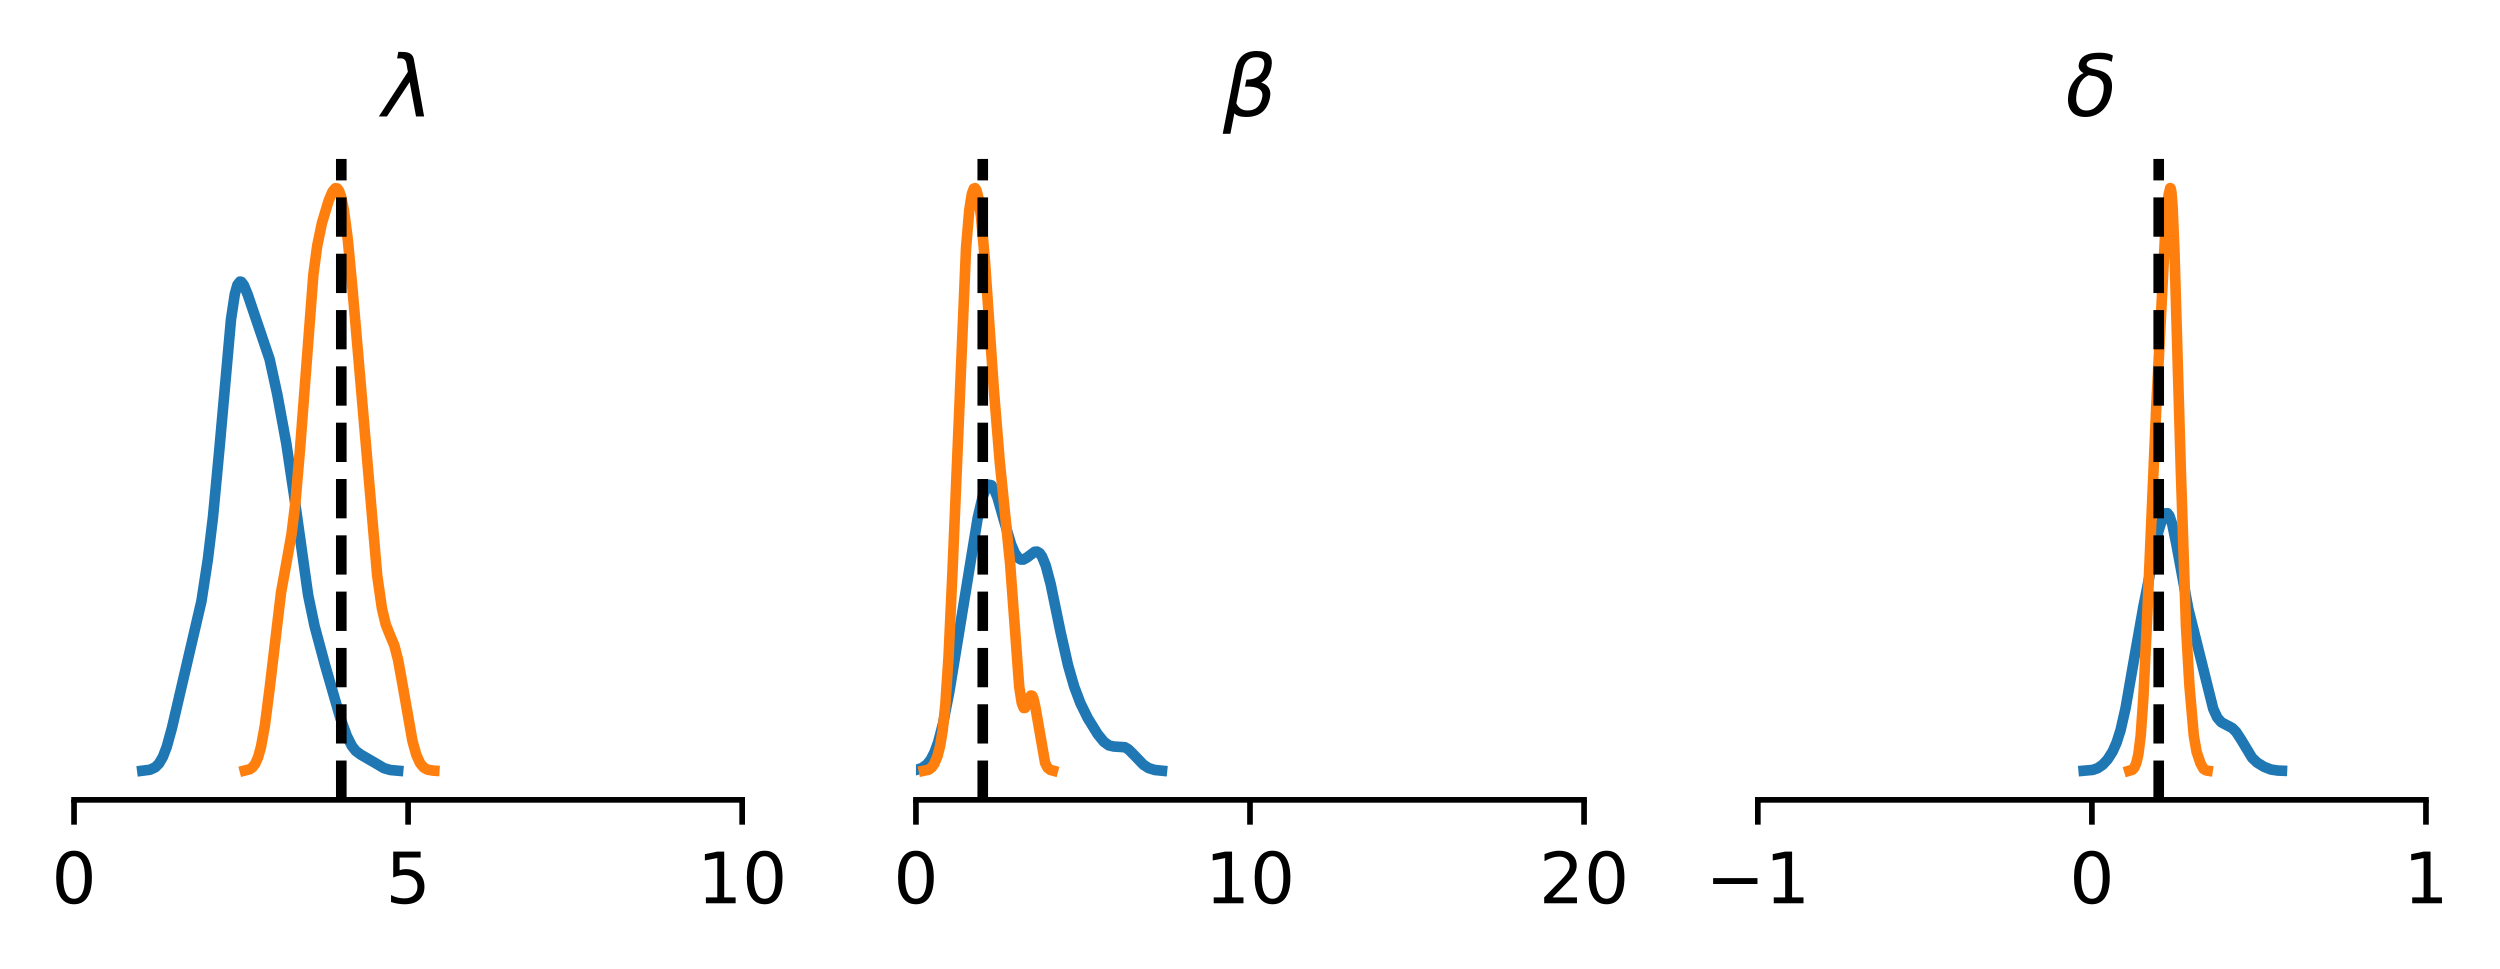
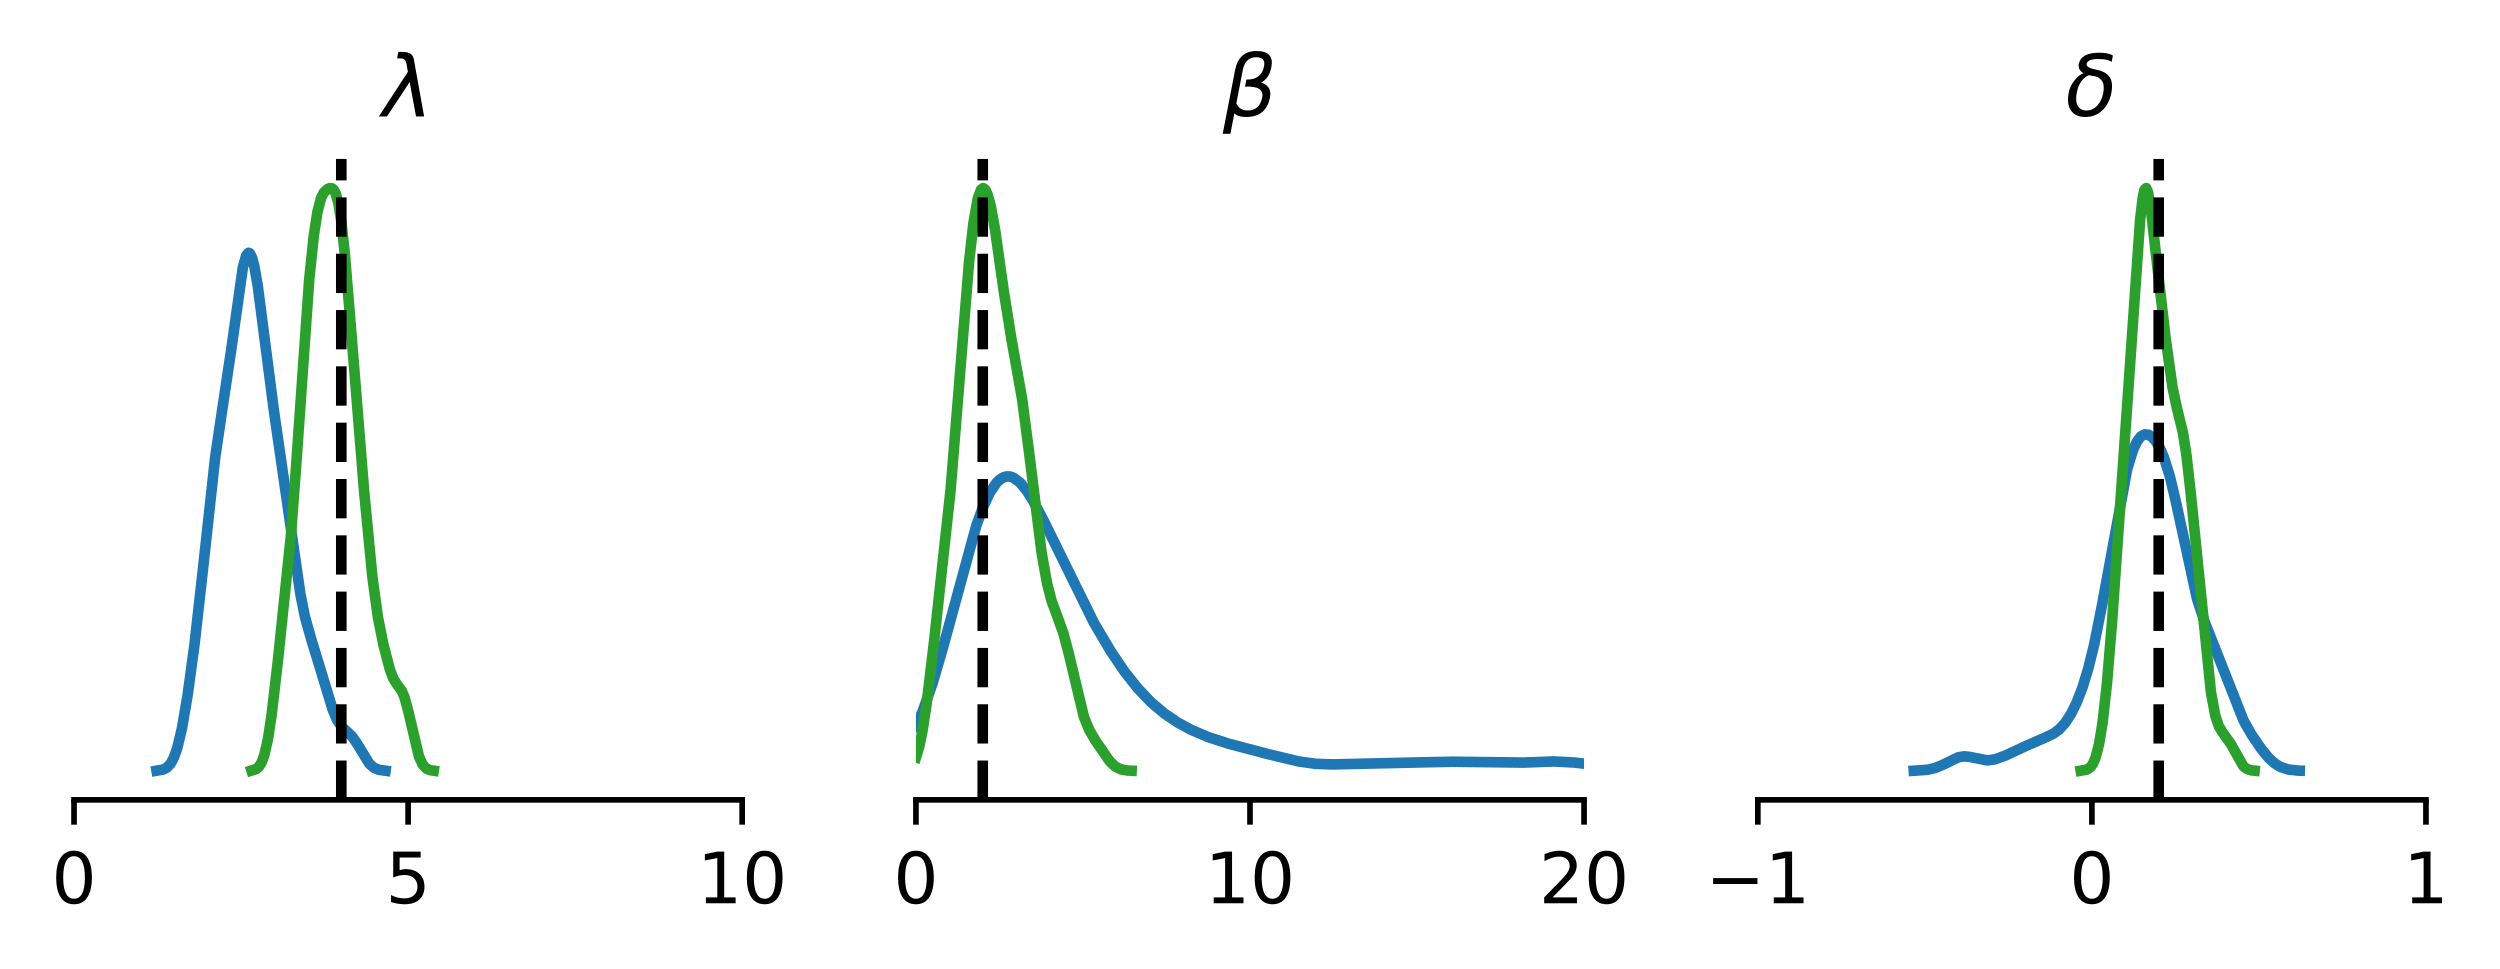
<svg xmlns="http://www.w3.org/2000/svg" xmlns:xlink="http://www.w3.org/1999/xlink" height="500pt" version="1.1" viewBox="0 0 352.8 136.8" width="1290pt">
  <defs>
    <style type="text/css">
*{stroke-linecap:butt;stroke-linejoin:round;}
  </style>
  </defs>
  <g id="figure_1">
    <g id="patch_1">
-       <path d="M 0 136.8 L 352.8 136.8 L 352.8 0 L 0 0 z " style="fill:none;" />
+       <path d="M 0 136.8  L 352.8 136.8  L 352.8 0  L 0 0  z " style="fill:none;" />
    </g>
    <g id="axes_1">
      <g id="patch_2">
-         <path d="M 10.381 112.922 L 104.705 112.922 L 104.705 22.44 L 10.381 22.44 z " style="fill:none;" />
+         <path d="M 10.381 112.922  L 104.705 112.922  L 104.705 22.44  L 10.381 22.44  z " style="fill:none;" />
      </g>
      <g id="matplotlib.axis_1">
        <g id="xtick_1">
          <g id="line2d_1">
            <defs>
-               <path d="M 0 0 L 0 3.5 " id="m360f868e45" style="stroke:#000000;stroke-width:0.8;" />
-             </defs>
-             <g>
-               <use style="stroke:#000000;stroke-width:0.8;" x="10.381" xlink:href="#m360f868e45" y="112.922" />
+               <path d="M 0 0  L 0 3.5  " id="m3b1714f06a" style="stroke:#000000;stroke-width:0.8;" />
+             </defs>
+             <g>
+               <use style="stroke:#000000;stroke-width:0.8;" x="10.381" xlink:href="#m3b1714f06a" y="112.922" />
            </g>
          </g>
          <g id="text_1">
            <defs>
-               <path d="M 31.781 66.406 Q 24.172 66.406 20.328 58.906 Q 16.5 51.422 16.5 36.375 Q 16.5 21.391 20.328 13.891 Q 24.172 6.391 31.781 6.391 Q 39.453 6.391 43.281 13.891 Q 47.125 21.391 47.125 36.375 Q 47.125 51.422 43.281 58.906 Q 39.453 66.406 31.781 66.406 z M 31.781 74.219 Q 44.047 74.219 50.516 64.516 Q 56.984 54.828 56.984 36.375 Q 56.984 17.969 50.516 8.266 Q 44.047 -1.422 31.781 -1.422 Q 19.531 -1.422 13.062 8.266 Q 6.594 17.969 6.594 36.375 Q 6.594 54.828 13.062 64.516 Q 19.531 74.219 31.781 74.219 z " id="DejaVuSans-48" />
+               <path d="M 31.781 66.406  Q 24.172 66.406 20.328 58.906  Q 16.5 51.422 16.5 36.375  Q 16.5 21.391 20.328 13.891  Q 24.172 6.391 31.781 6.391  Q 39.453 6.391 43.281 13.891  Q 47.125 21.391 47.125 36.375  Q 47.125 51.422 43.281 58.906  Q 39.453 66.406 31.781 66.406  z M 31.781 74.219  Q 44.047 74.219 50.516 64.516  Q 56.984 54.828 56.984 36.375  Q 56.984 17.969 50.516 8.266  Q 44.047 -1.422 31.781 -1.422  Q 19.531 -1.422 13.062 8.266  Q 6.594 17.969 6.594 36.375  Q 6.594 54.828 13.062 64.516  Q 19.531 74.219 31.781 74.219  z " id="DejaVuSans-48" />
            </defs>
            <g transform="translate(7.2 127.5203)scale(0.1 -0.1)">
              <use xlink:href="#DejaVuSans-48" />
            </g>
          </g>
        </g>
        <g id="xtick_2">
          <g id="line2d_2">
            <g>
-               <use style="stroke:#000000;stroke-width:0.8;" x="57.543" xlink:href="#m360f868e45" y="112.922" />
+               <use style="stroke:#000000;stroke-width:0.8;" x="57.543" xlink:href="#m3b1714f06a" y="112.922" />
            </g>
          </g>
          <g id="text_2">
            <defs>
-               <path d="M 10.797 72.906 L 49.516 72.906 L 49.516 64.594 L 19.828 64.594 L 19.828 46.734 Q 21.969 47.469 24.109 47.828 Q 26.266 48.188 28.422 48.188 Q 40.625 48.188 47.75 41.5 Q 54.891 34.812 54.891 23.391 Q 54.891 11.625 47.562 5.094 Q 40.234 -1.422 26.906 -1.422 Q 22.312 -1.422 17.547 -0.641 Q 12.797 0.141 7.719 1.703 L 7.719 11.625 Q 12.109 9.234 16.797 8.062 Q 21.484 6.891 26.703 6.891 Q 35.156 6.891 40.078 11.328 Q 45.016 15.766 45.016 23.391 Q 45.016 31 40.078 35.438 Q 35.156 39.891 26.703 39.891 Q 22.75 39.891 18.812 39.016 Q 14.891 38.141 10.797 36.281 z " id="DejaVuSans-53" />
+               <path d="M 10.797 72.906  L 49.516 72.906  L 49.516 64.594  L 19.828 64.594  L 19.828 46.734  Q 21.969 47.469 24.109 47.828  Q 26.266 48.188 28.422 48.188  Q 40.625 48.188 47.75 41.5  Q 54.891 34.812 54.891 23.391  Q 54.891 11.625 47.562 5.094  Q 40.234 -1.422 26.906 -1.422  Q 22.312 -1.422 17.547 -0.641  Q 12.797 0.141 7.719 1.703  L 7.719 11.625  Q 12.109 9.234 16.797 8.062  Q 21.484 6.891 26.703 6.891  Q 35.156 6.891 40.078 11.328  Q 45.016 15.766 45.016 23.391  Q 45.016 31 40.078 35.438  Q 35.156 39.891 26.703 39.891  Q 22.75 39.891 18.812 39.016  Q 14.891 38.141 10.797 36.281  z " id="DejaVuSans-53" />
            </defs>
            <g transform="translate(54.36172 127.5203)scale(0.1 -0.1)">
              <use xlink:href="#DejaVuSans-53" />
            </g>
          </g>
        </g>
        <g id="xtick_3">
          <g id="line2d_3">
            <g>
-               <use style="stroke:#000000;stroke-width:0.8;" x="104.705" xlink:href="#m360f868e45" y="112.922" />
+               <use style="stroke:#000000;stroke-width:0.8;" x="104.705" xlink:href="#m3b1714f06a" y="112.922" />
            </g>
          </g>
          <g id="text_3">
            <defs>
-               <path d="M 12.406 8.297 L 28.516 8.297 L 28.516 63.922 L 10.984 60.406 L 10.984 69.391 L 28.422 72.906 L 38.281 72.906 L 38.281 8.297 L 54.391 8.297 L 54.391 0 L 12.406 0 z " id="DejaVuSans-49" />
+               <path d="M 12.406 8.297  L 28.516 8.297  L 28.516 63.922  L 10.984 60.406  L 10.984 69.391  L 28.422 72.906  L 38.281 72.906  L 38.281 8.297  L 54.391 8.297  L 54.391 0  L 12.406 0  z " id="DejaVuSans-49" />
            </defs>
            <g transform="translate(98.34219 127.5203)scale(0.1 -0.1)">
              <use xlink:href="#DejaVuSans-49" />
              <use x="63.623" xlink:href="#DejaVuSans-48" />
            </g>
          </g>
        </g>
      </g>
      <g id="matplotlib.axis_2" />
      <g id="line2d_4">
-         <path clip-path="url(#pbfbeec56a4)" d="M 20.017 108.808 L 21.106 108.67 L 21.832 108.333 L 22.377 107.79 L 22.921 106.86 L 23.466 105.446 L 24.192 102.814 L 28.366 84.879 L 29.274 78.965 L 30 72.952 L 30.907 63.337 L 32.541 45.077 L 33.085 41.496 L 33.448 40.214 L 33.811 39.756 L 33.993 39.79 L 34.356 40.265 L 34.9 41.6 L 37.986 50.701 L 39.075 55.689 L 40.345 62.595 L 41.434 69.862 L 43.431 84.025 L 44.338 88.378 L 45.79 93.795 L 47.968 101.347 L 48.876 103.86 L 49.602 105.31 L 50.147 106.009 L 50.873 106.544 L 52.869 107.7 L 54.14 108.449 L 55.047 108.71 L 56.136 108.809 L 56.136 108.809 " style="fill:none;stroke:#1f77b4;stroke-linecap:square;stroke-width:1.5;" />
+         <path clip-path="url(#pa62125bbc9)" d="M 22.03 108.806  L 23.005 108.632  L 23.492 108.368  L 23.979 107.858  L 24.466 106.975  L 24.954 105.598  L 25.604 102.878  L 26.416 98.145  L 27.39 90.97  L 28.527 80.845  L 30.314 64.51  L 31.289 57.93  L 32.588 49.262  L 34.213 37.772  L 34.7 36.051  L 35.025 35.689  L 35.187 35.756  L 35.512 36.378  L 35.837 37.607  L 36.324 40.408  L 37.136 46.678  L 38.598 57.998  L 41.197 75.98  L 42.334 83.86  L 42.984 87.098  L 43.796 90.006  L 45.745 96.392  L 46.882 100.137  L 47.532 101.673  L 48.182 102.637  L 48.994 103.354  L 49.644 103.983  L 50.294 104.916  L 52.08 107.828  L 52.73 108.392  L 53.38 108.673  L 54.354 108.809  L 54.354 108.809  " style="fill:none;stroke:#1f77b4;stroke-linecap:square;stroke-width:1.5;" />
      </g>
      <g id="line2d_5">
-         <path clip-path="url(#pbfbeec56a4)" d="M 34.492 108.782 L 35.164 108.611 L 35.567 108.335 L 35.97 107.806 L 36.373 106.885 L 36.777 105.427 L 37.314 102.48 L 37.986 97.261 L 39.6 83.679 L 40.406 79.221 L 41.078 75.456 L 41.616 71.122 L 42.288 63.366 L 44.17 38.752 L 44.708 34.713 L 45.38 31.489 L 46.321 28.358 L 46.858 27.068 L 47.262 26.583 L 47.53 26.601 L 47.799 26.959 L 48.068 27.704 L 48.471 29.614 L 49.009 33.649 L 49.681 40.687 L 53.176 81.224 L 53.848 85.895 L 54.386 88.161 L 54.924 89.507 L 55.596 91.118 L 56.133 93.189 L 56.805 96.915 L 58.15 104.577 L 58.687 106.526 L 59.225 107.729 L 59.763 108.369 L 60.3 108.661 L 61.107 108.8 L 61.241 108.808 L 61.241 108.808 " style="fill:none;stroke:#ff7f0e;stroke-linecap:square;stroke-width:1.5;" />
+         <path clip-path="url(#pa62125bbc9)" d="M 35.435 108.783  L 36.081 108.583  L 36.469 108.263  L 36.856 107.653  L 37.244 106.605  L 37.761 104.307  L 38.278 100.89  L 39.183 93.08  L 40.993 75.661  L 41.768 65.323  L 43.578 39.529  L 44.224 33.309  L 44.741 29.923  L 45.258 27.944  L 45.646 27.18  L 46.163 26.694  L 46.551 26.553  L 46.81 26.595  L 47.068 26.824  L 47.327 27.327  L 47.714 28.775  L 48.102 31.201  L 48.619 35.934  L 49.524 46.942  L 51.334 69.382  L 52.497 81.43  L 53.273 87.102  L 54.048 90.978  L 54.953 94.46  L 55.47 95.83  L 55.987 96.644  L 56.633 97.506  L 57.021 98.404  L 57.538 100.297  L 59.089 106.851  L 59.606 107.948  L 60.123 108.499  L 60.64 108.727  L 61.157 108.805  L 61.157 108.805  " style="fill:none;stroke:#2ca02c;stroke-linecap:square;stroke-width:1.5;" />
      </g>
      <g id="line2d_6">
-         <path clip-path="url(#pbfbeec56a4)" d="M 48.111 112.922 L 48.111 22.44 " style="fill:none;stroke:#000000;stroke-dasharray:5.55,2.4;stroke-dashoffset:0;stroke-width:1.5;" />
+         <path clip-path="url(#pa62125bbc9)" d="M 48.111 112.922  L 48.111 22.44  " style="fill:none;stroke:#000000;stroke-dasharray:5.55,2.4;stroke-dashoffset:0;stroke-width:1.5;" />
      </g>
      <g id="patch_3">
-         <path d="M 10.381 112.922 L 104.705 112.922 " style="fill:none;stroke:#000000;stroke-linecap:square;stroke-linejoin:miter;stroke-width:0.8;" />
+         <path d="M 10.381 112.922  L 104.705 112.922  " style="fill:none;stroke:#000000;stroke-linecap:square;stroke-linejoin:miter;stroke-width:0.8;" />
      </g>
      <g id="text_4">
        <defs>
-           <path d="M 36.719 67.438 L 48.828 0 L 39.312 0 L 31.844 40.438 L 5.125 0 L -4.391 0 L 29.734 52.438 L 28.031 62.109 Q 26.953 68.266 21.734 68.266 L 17.047 68.266 L 18.5 75.984 L 24.219 75.875 Q 35.203 75.734 36.719 67.438 z " id="DejaVuSans-Oblique-955" />
+           <path d="M 36.719 67.438  L 48.828 0  L 39.312 0  L 31.844 40.438  L 5.125 0  L -4.391 0  L 29.734 52.438  L 28.031 62.109  Q 26.953 68.266 21.734 68.266  L 17.047 68.266  L 18.5 75.984  L 24.219 75.875  Q 35.203 75.734 36.719 67.438  z " id="DejaVuSans-Oblique-955" />
        </defs>
        <g transform="translate(53.94297 16.44)scale(0.12 -0.12)">
          <use transform="translate(0 0.015625)" xlink:href="#DejaVuSans-Oblique-955" />
        </g>
      </g>
    </g>
    <g id="axes_2">
      <g id="patch_4">
-         <path d="M 129.238 112.922 L 223.562 112.922 L 223.562 22.44 L 129.238 22.44 z " style="fill:none;" />
+         <path d="M 129.238 112.922  L 223.562 112.922  L 223.562 22.44  L 129.238 22.44  z " style="fill:none;" />
      </g>
      <g id="matplotlib.axis_3">
        <g id="xtick_4">
          <g id="line2d_7">
            <g>
-               <use style="stroke:#000000;stroke-width:0.8;" x="129.238" xlink:href="#m360f868e45" y="112.922" />
+               <use style="stroke:#000000;stroke-width:0.8;" x="129.238" xlink:href="#m3b1714f06a" y="112.922" />
            </g>
          </g>
          <g id="text_5">
            <g transform="translate(126.057 127.5203)scale(0.1 -0.1)">
              <use xlink:href="#DejaVuSans-48" />
            </g>
          </g>
        </g>
        <g id="xtick_5">
          <g id="line2d_8">
            <g>
-               <use style="stroke:#000000;stroke-width:0.8;" x="176.4" xlink:href="#m360f868e45" y="112.922" />
+               <use style="stroke:#000000;stroke-width:0.8;" x="176.4" xlink:href="#m3b1714f06a" y="112.922" />
            </g>
          </g>
          <g id="text_6">
            <g transform="translate(170.0375 127.5203)scale(0.1 -0.1)">
              <use xlink:href="#DejaVuSans-49" />
              <use x="63.623" xlink:href="#DejaVuSans-48" />
            </g>
          </g>
        </g>
        <g id="xtick_6">
          <g id="line2d_9">
            <g>
-               <use style="stroke:#000000;stroke-width:0.8;" x="223.562" xlink:href="#m360f868e45" y="112.922" />
+               <use style="stroke:#000000;stroke-width:0.8;" x="223.562" xlink:href="#m3b1714f06a" y="112.922" />
            </g>
          </g>
          <g id="text_7">
            <defs>
-               <path d="M 19.188 8.297 L 53.609 8.297 L 53.609 0 L 7.328 0 L 7.328 8.297 Q 12.938 14.109 22.625 23.891 Q 32.328 33.688 34.812 36.531 Q 39.547 41.844 41.422 45.531 Q 43.312 49.219 43.312 52.781 Q 43.312 58.594 39.234 62.25 Q 35.156 65.922 28.609 65.922 Q 23.969 65.922 18.812 64.312 Q 13.672 62.703 7.812 59.422 L 7.812 69.391 Q 13.766 71.781 18.938 73 Q 24.125 74.219 28.422 74.219 Q 39.75 74.219 46.484 68.547 Q 53.219 62.891 53.219 53.422 Q 53.219 48.922 51.531 44.891 Q 49.859 40.875 45.406 35.406 Q 44.188 33.984 37.641 27.219 Q 31.109 20.453 19.188 8.297 z " id="DejaVuSans-50" />
+               <path d="M 19.188 8.297  L 53.609 8.297  L 53.609 0  L 7.328 0  L 7.328 8.297  Q 12.938 14.109 22.625 23.891  Q 32.328 33.688 34.812 36.531  Q 39.547 41.844 41.422 45.531  Q 43.312 49.219 43.312 52.781  Q 43.312 58.594 39.234 62.25  Q 35.156 65.922 28.609 65.922  Q 23.969 65.922 18.812 64.312  Q 13.672 62.703 7.812 59.422  L 7.812 69.391  Q 13.766 71.781 18.938 73  Q 24.125 74.219 28.422 74.219  Q 39.75 74.219 46.484 68.547  Q 53.219 62.891 53.219 53.422  Q 53.219 48.922 51.531 44.891  Q 49.859 40.875 45.406 35.406  Q 44.188 33.984 37.641 27.219  Q 31.109 20.453 19.188 8.297  z " id="DejaVuSans-50" />
            </defs>
            <g transform="translate(217.1992 127.5203)scale(0.1 -0.1)">
              <use xlink:href="#DejaVuSans-50" />
              <use x="63.623" xlink:href="#DejaVuSans-48" />
            </g>
          </g>
        </g>
      </g>
      <g id="matplotlib.axis_4" />
      <g id="line2d_10">
-         <path clip-path="url(#p06e9cb340b)" d="M 129.238 108.702 L 130.111 108.423 L 130.809 107.911 L 131.333 107.24 L 131.857 106.22 L 132.38 104.771 L 133.078 102.098 L 133.951 97.665 L 135.347 89.141 L 137.966 73.083 L 138.664 70.104 L 139.188 68.793 L 139.537 68.438 L 139.886 68.505 L 140.235 68.966 L 140.758 70.265 L 141.631 73.339 L 142.679 76.871 L 143.202 78.088 L 143.726 78.804 L 144.075 79 L 144.424 78.992 L 144.948 78.69 L 145.995 77.899 L 146.344 77.873 L 146.693 78.083 L 147.042 78.572 L 147.566 79.857 L 148.264 82.489 L 149.66 89.264 L 150.708 93.909 L 151.58 96.937 L 152.453 99.261 L 153.501 101.395 L 154.897 103.648 L 155.77 104.721 L 156.468 105.23 L 157.166 105.391 L 158.737 105.493 L 159.261 105.811 L 160.133 106.693 L 161.355 107.964 L 162.053 108.419 L 162.926 108.702 L 163.973 108.806 L 163.973 108.806 " style="fill:none;stroke:#1f77b4;stroke-linecap:square;stroke-width:1.5;" />
+         <path clip-path="url(#p8f4ab79a66)" d="M 129.238 102.591  L 130.186 100.426  L 131.608 96.385  L 133.03 91.517  L 137.77 74.174  L 138.718 71.576  L 139.666 69.549  L 140.614 68.151  L 141.088 67.695  L 141.562 67.399  L 142.036 67.26  L 142.51 67.272  L 142.984 67.427  L 143.932 68.127  L 144.88 69.276  L 145.828 70.774  L 147.25 73.468  L 154.36 87.908  L 156.73 91.925  L 158.625 94.732  L 160.521 97.136  L 162.417 99.126  L 164.313 100.732  L 166.209 102.014  L 168.105 103.041  L 170.475 104.051  L 173.319 104.98  L 179.007 106.48  L 183.273 107.499  L 185.643 107.832  L 188.013 107.918  L 201.284 107.613  L 205.076 107.54  L 215.03 107.659  L 219.296 107.499  L 222.14 107.65  L 223.562 107.808  L 223.562 107.808  " style="fill:none;stroke:#1f77b4;stroke-linecap:square;stroke-width:1.5;" />
      </g>
      <g id="line2d_11">
-         <path clip-path="url(#p06e9cb340b)" d="M 130.367 108.809 L 131.007 108.675 L 131.465 108.349 L 131.831 107.83 L 132.288 106.722 L 132.654 105.297 L 133.02 103.06 L 133.386 99.537 L 133.843 92.688 L 134.392 80.828 L 136.314 34.993 L 136.771 29.644 L 137.137 27.352 L 137.412 26.623 L 137.595 26.567 L 137.778 26.849 L 138.052 27.91 L 138.418 30.52 L 138.967 36.673 L 140.248 55.169 L 141.071 65.217 L 142.535 79.583 L 143.816 96.933 L 144.182 99.269 L 144.457 99.953 L 144.64 99.943 L 144.914 99.423 L 145.463 98.191 L 145.646 98.222 L 145.829 98.613 L 146.104 99.847 L 147.476 107.715 L 147.842 108.409 L 148.208 108.696 L 148.574 108.794 L 148.574 108.794 " style="fill:none;stroke:#ff7f0e;stroke-linecap:square;stroke-width:1.5;" />
+         <path clip-path="url(#p8f4ab79a66)" d="M 129.238 106.919  L 129.697 105.424  L 130.156 103.233  L 130.768 99.203  L 131.839 90.206  L 134.134 69.125  L 135.205 55.921  L 136.735 37.01  L 137.347 31.56  L 137.959 28.062  L 138.418 26.789  L 138.724 26.553  L 139.03 26.77  L 139.336 27.406  L 139.795 29.068  L 140.407 32.407  L 141.631 41.061  L 142.702 47.759  L 144.232 56.367  L 145.15 63.395  L 146.986 78.084  L 147.751 82.373  L 148.363 84.748  L 149.128 86.845  L 150.046 89.363  L 150.811 92.272  L 152.953 101.22  L 153.718 103.086  L 154.636 104.633  L 156.625 107.512  L 157.39 108.228  L 158.155 108.609  L 159.073 108.777  L 159.685 108.809  L 159.685 108.809  " style="fill:none;stroke:#2ca02c;stroke-linecap:square;stroke-width:1.5;" />
      </g>
      <g id="line2d_12">
-         <path clip-path="url(#p06e9cb340b)" d="M 138.671 112.922 L 138.671 22.44 " style="fill:none;stroke:#000000;stroke-dasharray:5.55,2.4;stroke-dashoffset:0;stroke-width:1.5;" />
+         <path clip-path="url(#p8f4ab79a66)" d="M 138.671 112.922  L 138.671 22.44  " style="fill:none;stroke:#000000;stroke-dasharray:5.55,2.4;stroke-dashoffset:0;stroke-width:1.5;" />
      </g>
      <g id="patch_5">
-         <path d="M 129.238 112.922 L 223.562 112.922 " style="fill:none;stroke:#000000;stroke-linecap:square;stroke-linejoin:miter;stroke-width:0.8;" />
+         <path d="M 129.238 112.922  L 223.562 112.922  " style="fill:none;stroke:#000000;stroke-linecap:square;stroke-linejoin:miter;stroke-width:0.8;" />
      </g>
      <g id="text_8">
        <defs>
-           <path d="M 13.625 3.375 L 8.938 -20.797 L -0.094 -20.797 L 14.5 54.344 Q 18.844 76.609 39.656 76.609 Q 60.75 76.609 57.172 57.812 Q 54.734 44.438 45.219 39.547 Q 58.016 35.156 55.516 22.125 Q 51.125 -1.078 27.484 -1.031 Q 17.141 -0.984 13.625 3.375 z M 15.922 15.094 Q 19.672 6.594 29.297 6.641 Q 43.359 6.641 46.344 21.969 Q 49.031 35.75 26.172 34.672 L 27.781 42.969 Q 45.453 42.672 48.531 58.594 Q 50.641 69.344 39.203 69.281 Q 26.422 69.281 23.484 54.047 z " id="DejaVuSans-Oblique-946" />
+           <path d="M 13.625 3.375  L 8.938 -20.797  L -0.094 -20.797  L 14.5 54.344  Q 18.844 76.609 39.656 76.609  Q 60.75 76.609 57.172 57.812  Q 54.734 44.438 45.219 39.547  Q 58.016 35.156 55.516 22.125  Q 51.125 -1.078 27.484 -1.031  Q 17.141 -0.984 13.625 3.375  z M 15.922 15.094  Q 19.672 6.594 29.297 6.641  Q 43.359 6.641 46.344 21.969  Q 49.031 35.75 26.172 34.672  L 27.781 42.969  Q 45.453 42.672 48.531 58.594  Q 50.641 69.344 39.203 69.281  Q 26.422 69.281 23.484 54.047  z " id="DejaVuSans-Oblique-946" />
        </defs>
        <g transform="translate(172.56 16.44)scale(0.12 -0.12)">
          <use transform="translate(0 0.390625)" xlink:href="#DejaVuSans-Oblique-946" />
        </g>
      </g>
    </g>
    <g id="axes_3">
      <g id="patch_6">
-         <path d="M 248.095 112.922 L 342.419 112.922 L 342.419 22.44 L 248.095 22.44 z " style="fill:none;" />
+         <path d="M 248.095 112.922  L 342.419 112.922  L 342.419 22.44  L 248.095 22.44  z " style="fill:none;" />
      </g>
      <g id="matplotlib.axis_5">
        <g id="xtick_7">
          <g id="line2d_13">
            <g>
-               <use style="stroke:#000000;stroke-width:0.8;" x="248.095" xlink:href="#m360f868e45" y="112.922" />
+               <use style="stroke:#000000;stroke-width:0.8;" x="248.095" xlink:href="#m3b1714f06a" y="112.922" />
            </g>
          </g>
          <g id="text_9">
            <defs>
-               <path d="M 10.594 35.5 L 73.188 35.5 L 73.188 27.203 L 10.594 27.203 z " id="DejaVuSans-8722" />
+               <path d="M 10.594 35.5  L 73.188 35.5  L 73.188 27.203  L 10.594 27.203  z " id="DejaVuSans-8722" />
            </defs>
            <g transform="translate(240.7242 127.5203)scale(0.1 -0.1)">
              <use xlink:href="#DejaVuSans-8722" />
              <use x="83.789" xlink:href="#DejaVuSans-49" />
            </g>
          </g>
        </g>
        <g id="xtick_8">
          <g id="line2d_14">
            <g>
-               <use style="stroke:#000000;stroke-width:0.8;" x="295.257" xlink:href="#m360f868e45" y="112.922" />
+               <use style="stroke:#000000;stroke-width:0.8;" x="295.257" xlink:href="#m3b1714f06a" y="112.922" />
            </g>
          </g>
          <g id="text_10">
            <g transform="translate(292.0758 127.5203)scale(0.1 -0.1)">
              <use xlink:href="#DejaVuSans-48" />
            </g>
          </g>
        </g>
        <g id="xtick_9">
          <g id="line2d_15">
            <g>
-               <use style="stroke:#000000;stroke-width:0.8;" x="342.419" xlink:href="#m360f868e45" y="112.922" />
+               <use style="stroke:#000000;stroke-width:0.8;" x="342.419" xlink:href="#m3b1714f06a" y="112.922" />
            </g>
          </g>
          <g id="text_11">
            <g transform="translate(339.2375 127.5203)scale(0.1 -0.1)">
              <use xlink:href="#DejaVuSans-49" />
            </g>
          </g>
        </g>
      </g>
      <g id="matplotlib.axis_6" />
      <g id="line2d_16">
-         <path clip-path="url(#pc48bec359b)" d="M 294.101 108.809 L 295.366 108.694 L 296.07 108.451 L 296.773 107.972 L 297.476 107.213 L 298.179 106.106 L 298.741 104.842 L 299.304 103.08 L 300.007 99.995 L 300.992 94.324 L 302.538 85.585 L 304.648 75.002 L 305.21 73.152 L 305.632 72.473 L 305.913 72.453 L 306.195 72.815 L 306.617 74.068 L 307.179 76.817 L 308.867 85.948 L 312.382 100.053 L 312.945 101.293 L 313.507 101.953 L 314.211 102.33 L 315.054 102.771 L 315.617 103.329 L 316.32 104.408 L 317.867 106.977 L 318.57 107.648 L 319.554 108.258 L 320.539 108.642 L 321.523 108.787 L 322.086 108.809 L 322.086 108.809 " style="fill:none;stroke:#1f77b4;stroke-linecap:square;stroke-width:1.5;" />
+         <path clip-path="url(#pf15b17f1e7)" d="M 270.111 108.809  L 272.028 108.678  L 273.123 108.425  L 274.219 107.967  L 276.41 106.906  L 277.231 106.777  L 278.053 106.868  L 280.517 107.357  L 281.612 107.188  L 282.982 106.695  L 285.994 105.292  L 288.458 104.22  L 289.828 103.575  L 290.649 102.97  L 291.471 102.075  L 292.292 100.82  L 293.114 99.158  L 293.935 97.028  L 294.757 94.336  L 295.578 90.991  L 296.674 85.509  L 300.234 66.24  L 301.055 63.544  L 301.603 62.356  L 302.151 61.634  L 302.698 61.328  L 303.246 61.378  L 303.794 61.735  L 304.341 62.381  L 304.889 63.328  L 305.437 64.613  L 306.258 67.243  L 307.08 70.687  L 310.092 84.513  L 311.187 87.836  L 316.664 101.707  L 317.759 103.65  L 319.129 105.676  L 320.224 107.007  L 321.046 107.758  L 321.867 108.269  L 322.962 108.633  L 324.332 108.787  L 324.605 108.798  L 324.605 108.798  " style="fill:none;stroke:#1f77b4;stroke-linecap:square;stroke-width:1.5;" />
      </g>
      <g id="line2d_17">
-         <path clip-path="url(#pc48bec359b)" d="M 300.534 108.805 L 300.978 108.672 L 301.256 108.36 L 301.534 107.701 L 301.812 106.511 L 302.145 103.883 L 302.534 98.379 L 303.09 86.447 L 304.367 56.949 L 304.923 46.309 L 305.645 32.06 L 306.09 27.489 L 306.312 26.553 L 306.368 26.584 L 306.479 27.086 L 306.645 29.112 L 306.923 35.783 L 307.812 66.399 L 308.534 88.272 L 309.034 96.884 L 309.645 103.868 L 310.034 106.122 L 310.59 107.774 L 311.034 108.561 L 311.423 108.779 L 311.59 108.804 L 311.59 108.804 " style="fill:none;stroke:#ff7f0e;stroke-linecap:square;stroke-width:1.5;" />
+         <path clip-path="url(#pf15b17f1e7)" d="M 293.68 108.806  L 294.543 108.655  L 295.037 108.327  L 295.407 107.819  L 295.777 106.957  L 296.27 105.041  L 296.764 102.03  L 297.38 96.539  L 298.121 87.552  L 300.834 48.721  L 302.068 31.002  L 302.438 27.874  L 302.685 26.789  L 302.931 26.553  L 303.178 27.123  L 303.548 29.23  L 304.288 35.8  L 305.645 47.585  L 306.632 54.651  L 307.249 57.564  L 308.112 61.093  L 308.606 64.247  L 309.223 69.757  L 312.06 97.695  L 312.677 101.035  L 313.17 102.515  L 313.664 103.339  L 314.897 105.07  L 316.624 108.149  L 317.117 108.542  L 317.734 108.751  L 318.228 108.803  L 318.228 108.803  " style="fill:none;stroke:#2ca02c;stroke-linecap:square;stroke-width:1.5;" />
      </g>
      <g id="line2d_18">
-         <path clip-path="url(#pc48bec359b)" d="M 304.689 112.922 L 304.689 22.44 " style="fill:none;stroke:#000000;stroke-dasharray:5.55,2.4;stroke-dashoffset:0;stroke-width:1.5;" />
+         <path clip-path="url(#pf15b17f1e7)" d="M 304.689 112.922  L 304.689 22.44  " style="fill:none;stroke:#000000;stroke-dasharray:5.55,2.4;stroke-dashoffset:0;stroke-width:1.5;" />
      </g>
      <g id="patch_7">
-         <path d="M 248.095 112.922 L 342.419 112.922 " style="fill:none;stroke:#000000;stroke-linecap:square;stroke-linejoin:miter;stroke-width:0.8;" />
+         <path d="M 248.095 112.922  L 342.419 112.922  " style="fill:none;stroke:#000000;stroke-linecap:square;stroke-linejoin:miter;stroke-width:0.8;" />
      </g>
      <g id="text_12">
        <defs>
-           <path d="M 54.25 63.328 Q 49.953 66.75 38.281 66.75 Q 25.922 66.75 24.812 61.031 Q 23.922 56.547 36.375 54.203 Q 46.141 52.391 50.828 46.922 Q 56.5 40.328 53.859 26.812 Q 51.312 13.875 43.172 6.25 Q 34.969 -1.422 23.25 -1.422 Q 11.578 -1.422 6.344 6.25 Q 1.125 13.875 3.766 27.297 Q 5.672 37.25 13.922 45.312 Q 17.141 48.438 21.141 50.203 Q 14.266 54.047 15.625 60.938 Q 18.219 74.219 39.75 74.219 Q 50.531 74.219 55.719 70.797 z M 27.391 47.75 Q 23.828 46.344 20.406 42.781 Q 15.141 37.25 13.234 27.297 Q 11.281 17.391 14.359 11.812 Q 17.484 6.203 24.75 6.203 Q 31.938 6.203 37.203 11.859 Q 42.531 17.531 44.344 26.812 Q 46.188 36.531 42.672 41.219 Q 38.922 46.234 32.859 46.781 Q 29.781 47.078 27.391 47.75 z " id="DejaVuSans-Oblique-948" />
+           <path d="M 54.25 63.328  Q 49.953 66.75 38.281 66.75  Q 25.922 66.75 24.812 61.031  Q 23.922 56.547 36.375 54.203  Q 46.141 52.391 50.828 46.922  Q 56.5 40.328 53.859 26.812  Q 51.312 13.875 43.172 6.25  Q 34.969 -1.422 23.25 -1.422  Q 11.578 -1.422 6.344 6.25  Q 1.125 13.875 3.766 27.297  Q 5.672 37.25 13.922 45.312  Q 17.141 48.438 21.141 50.203  Q 14.266 54.047 15.625 60.938  Q 18.219 74.219 39.75 74.219  Q 50.531 74.219 55.719 70.797  z M 27.391 47.75  Q 23.828 46.344 20.406 42.781  Q 15.141 37.25 13.234 27.297  Q 11.281 17.391 14.359 11.812  Q 17.484 6.203 24.75 6.203  Q 31.938 6.203 37.203 11.859  Q 42.531 17.531 44.344 26.812  Q 46.188 36.531 42.672 41.219  Q 38.922 46.234 32.859 46.781  Q 29.781 47.078 27.391 47.75  z " id="DejaVuSans-Oblique-948" />
        </defs>
        <g transform="translate(291.537 16.44)scale(0.12 -0.12)">
          <use transform="translate(0 0.78125)" xlink:href="#DejaVuSans-Oblique-948" />
        </g>
      </g>
    </g>
  </g>
  <defs>
-     <clipPath id="pbfbeec56a4">
+     <clipPath id="pa62125bbc9">
      <rect height="90.482" width="94.323" x="10.381" y="22.44" />
    </clipPath>
-     <clipPath id="p06e9cb340b">
+     <clipPath id="p8f4ab79a66">
      <rect height="90.482" width="94.323" x="129.238" y="22.44" />
    </clipPath>
-     <clipPath id="pc48bec359b">
+     <clipPath id="pf15b17f1e7">
      <rect height="90.482" width="94.323" x="248.095" y="22.44" />
    </clipPath>
  </defs>
</svg>
